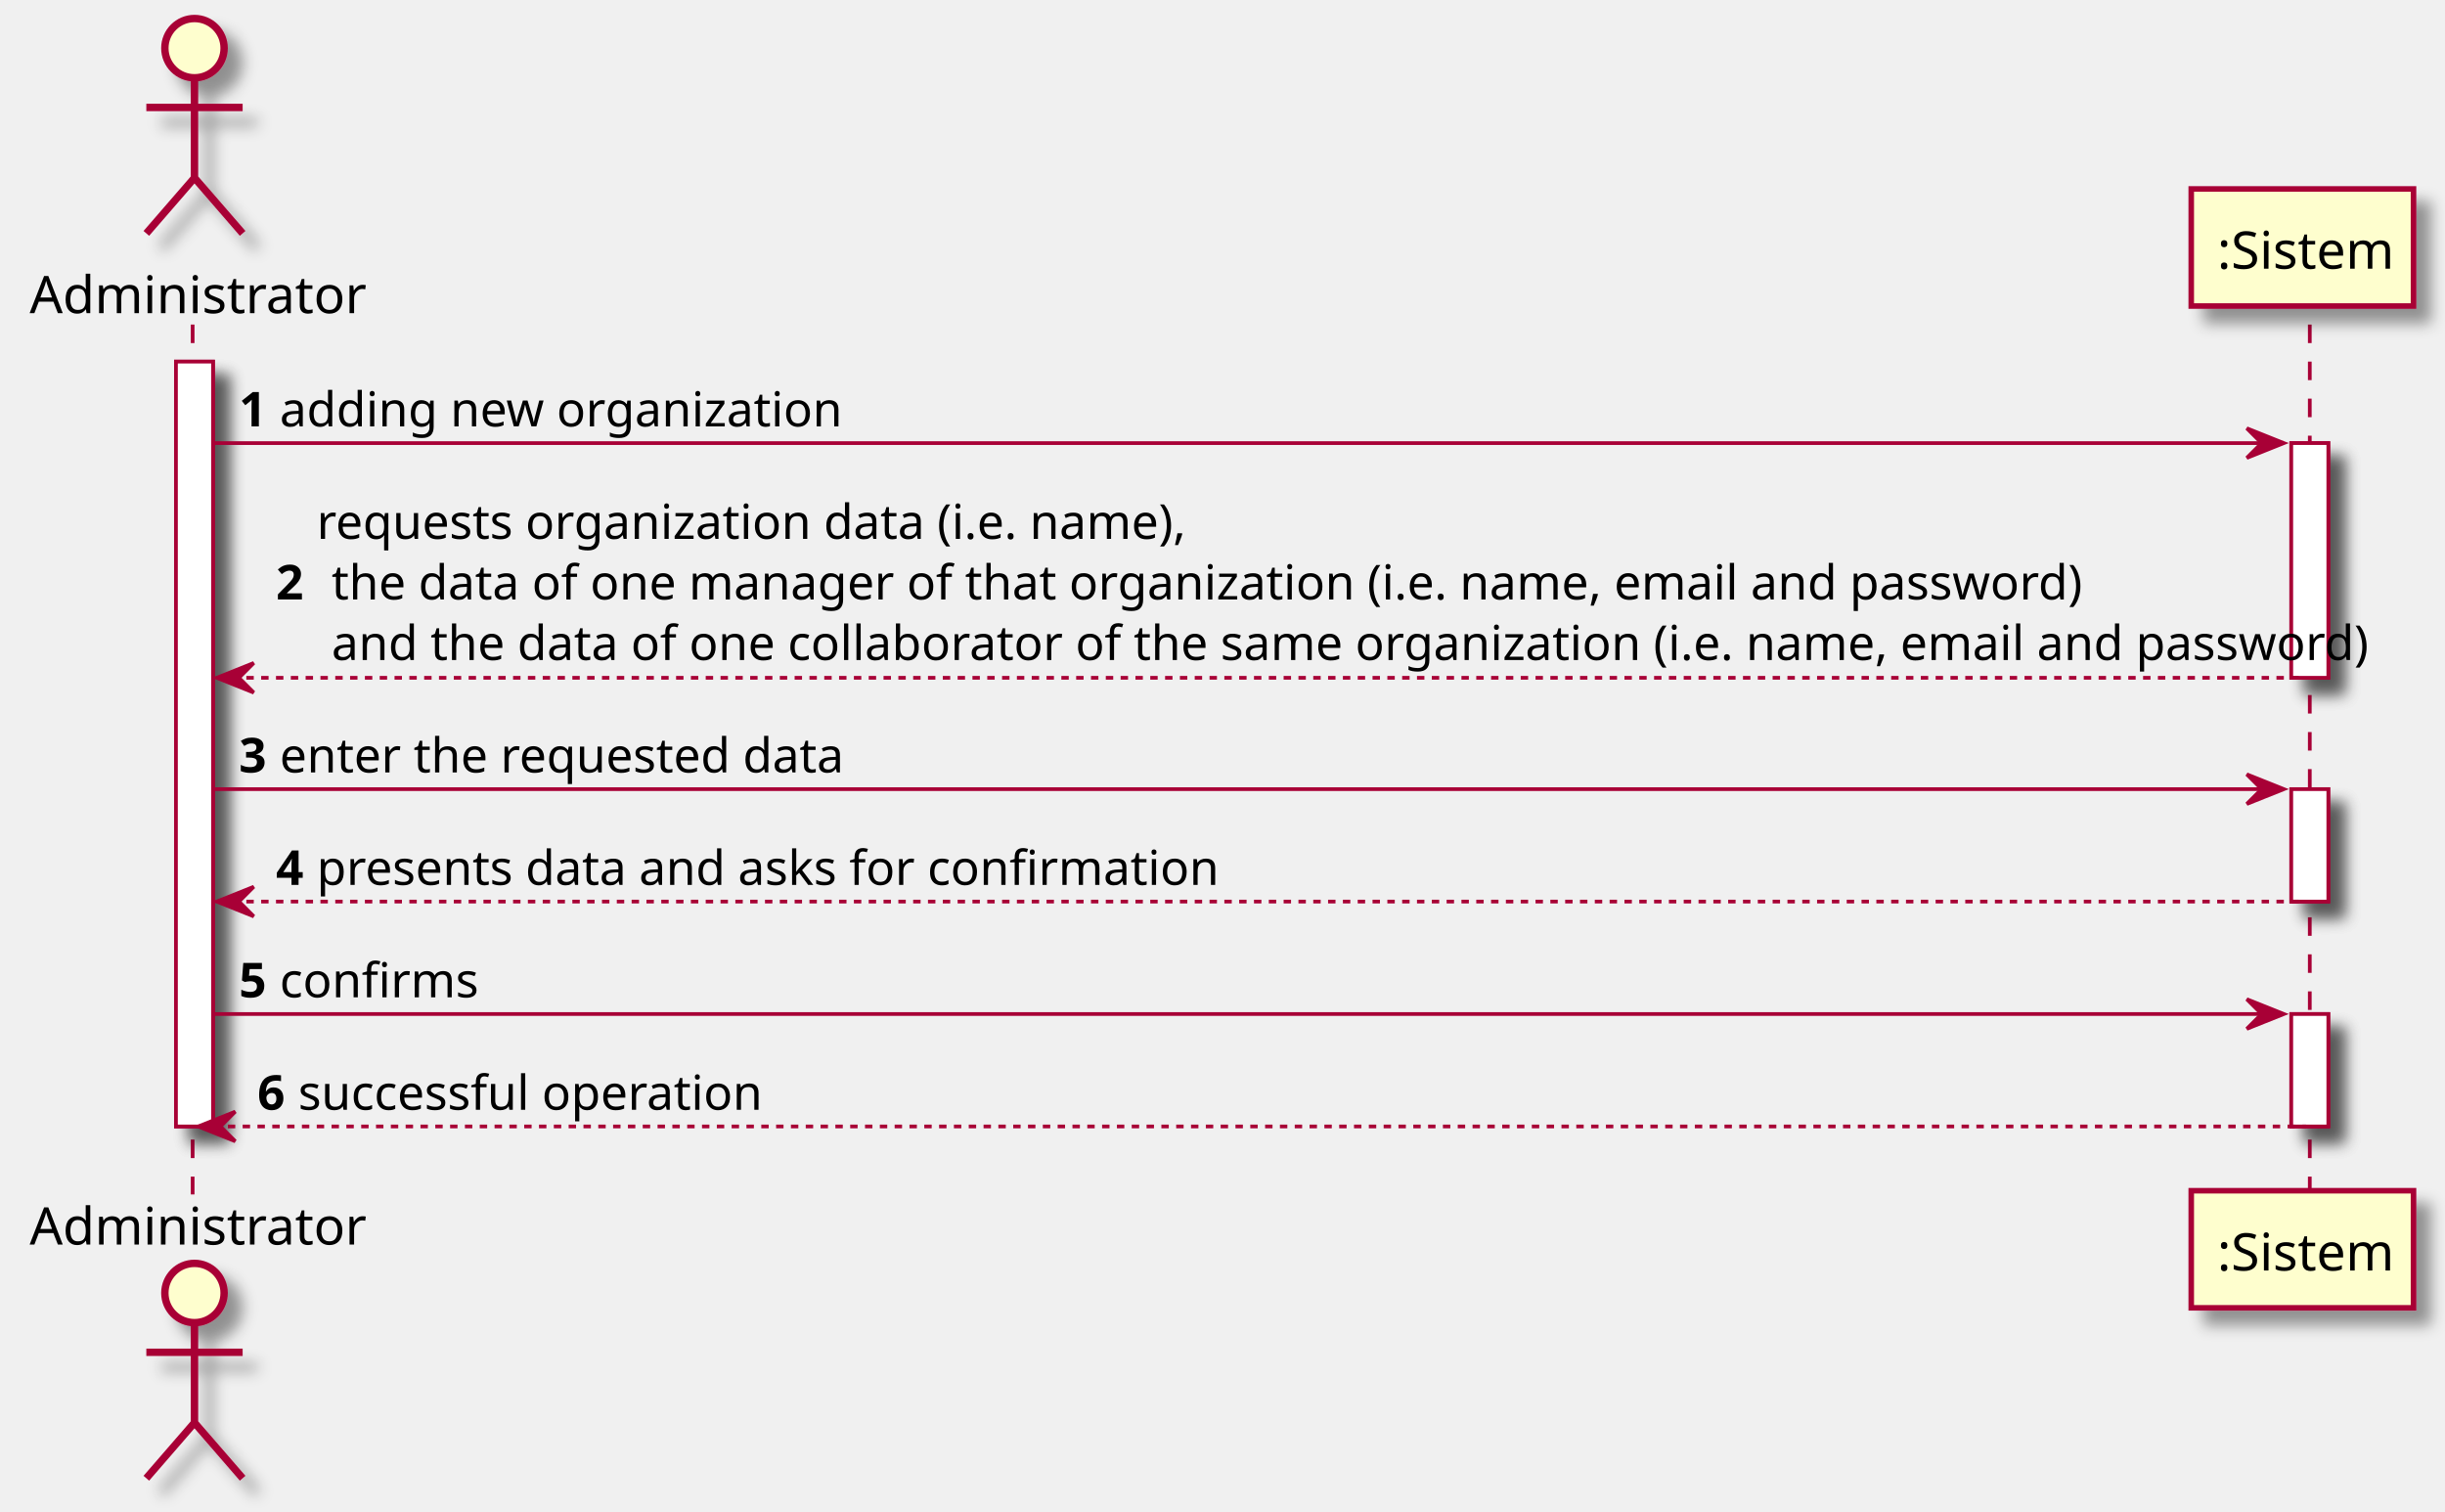
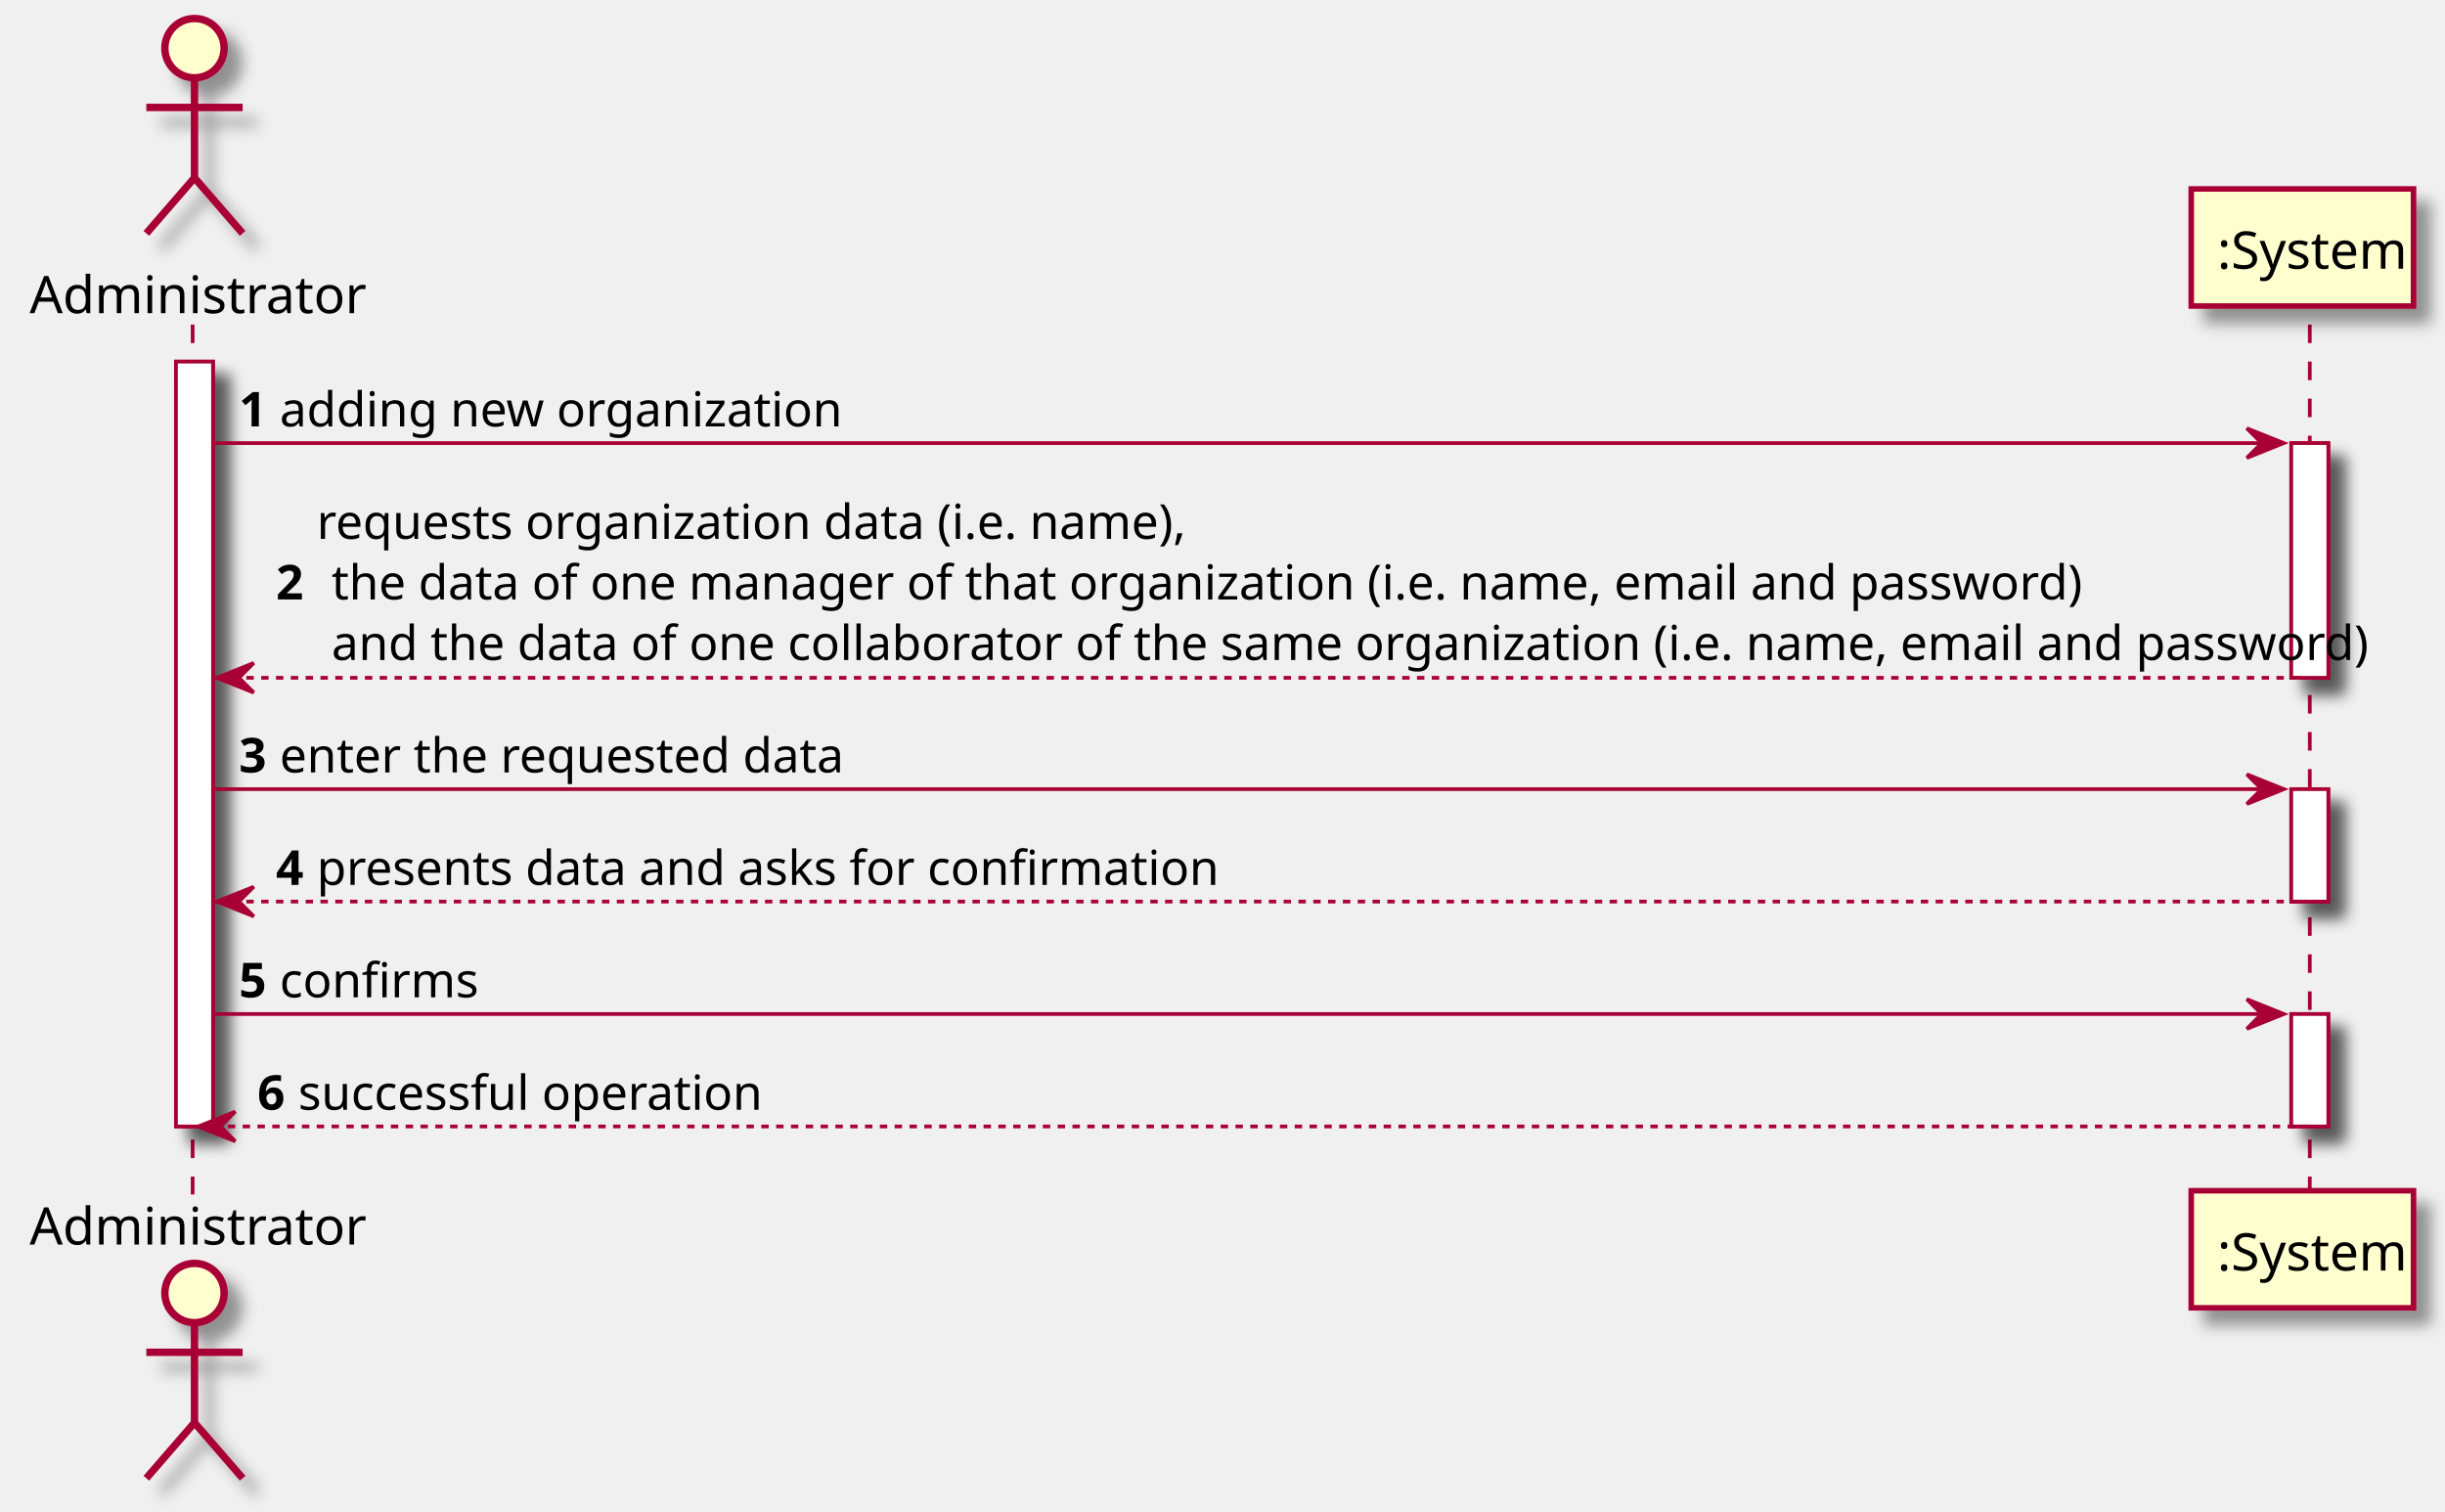
<svg xmlns="http://www.w3.org/2000/svg" contentScriptType="application/ecmascript" contentStyleType="text/css" height="408px" preserveAspectRatio="none" style="width:660px;height:408px;" version="1.1" viewBox="0 0 660 408" width="660px" zoomAndPan="magnify">
  <defs>
    <filter height="300%" id="f17lvtcsg5h4c7" width="300%" x="-1" y="-1">
      <feGaussianBlur result="blurOut" stdDeviation="2.0" />
      <feColorMatrix in="blurOut" result="blurOut2" type="matrix" values="0 0 0 0 0 0 0 0 0 0 0 0 0 0 0 0 0 0 .4 0" />
      <feOffset dx="4.0" dy="4.0" in="blurOut2" result="blurOut3" />
      <feBlend in="SourceGraphic" in2="blurOut3" mode="normal" />
    </filter>
  </defs>
  <g>
    <rect fill="#FFFFFF" filter="url(#f17lvtcsg5h4c7)" height="206.461" style="stroke: #A80036; stroke-width: 1.0;" width="10" x="47.5" y="97.609" />
    <rect fill="#FFFFFF" filter="url(#f17lvtcsg5h4c7)" height="63.352" style="stroke: #A80036; stroke-width: 1.0;" width="10" x="618.5" y="119.609" />
    <rect fill="#FFFFFF" filter="url(#f17lvtcsg5h4c7)" height="30.352" style="stroke: #A80036; stroke-width: 1.0;" width="10" x="618.5" y="213.016" />
    <rect fill="#FFFFFF" filter="url(#f17lvtcsg5h4c7)" height="30.352" style="stroke: #A80036; stroke-width: 1.0;" width="10" x="618.5" y="273.719" />
    <line style="stroke: #A80036; stroke-width: 1.0; stroke-dasharray: 5.0,5.0;" x1="52" x2="52" y1="87.609" y2="322.422" />
    <line style="stroke: #A80036; stroke-width: 1.0; stroke-dasharray: 5.0,5.0;" x1="623.5" x2="623.5" y1="87.609" y2="322.422" />
    <text fill="#000000" font-family="sans-serif" font-size="14" lengthAdjust="spacingAndGlyphs" textLength="83" x="8" y="84.533">Administrator</text>
    <ellipse cx="52.5" cy="13" fill="#FEFECE" filter="url(#f17lvtcsg5h4c7)" rx="8" ry="8" style="stroke: #A80036; stroke-width: 2.0;" />
    <path d="M52.5,21 L52.5,48 M39.5,29 L65.5,29 M52.5,48 L39.5,63 M52.5,48 L65.5,63 " fill="#FEFECE" filter="url(#f17lvtcsg5h4c7)" style="stroke: #A80036; stroke-width: 2.0;" />
    <text fill="#000000" font-family="sans-serif" font-size="14" lengthAdjust="spacingAndGlyphs" textLength="83" x="8" y="335.955">Administrator</text>
    <ellipse cx="52.5" cy="349.031" fill="#FEFECE" filter="url(#f17lvtcsg5h4c7)" rx="8" ry="8" style="stroke: #A80036; stroke-width: 2.0;" />
    <path d="M52.5,357.031 L52.5,384.031 M39.5,365.031 L65.5,365.031 M52.5,384.031 L39.5,399.031 M52.5,384.031 L65.5,399.031 " fill="#FEFECE" filter="url(#f17lvtcsg5h4c7)" style="stroke: #A80036; stroke-width: 2.0;" />
    <rect fill="#FEFECE" filter="url(#f17lvtcsg5h4c7)" height="31.609" style="stroke: #A80036; stroke-width: 1.5;" width="60" x="591.5" y="51" />
-     <text fill="#000000" font-family="sans-serif" font-size="14" lengthAdjust="spacingAndGlyphs" textLength="46" x="598.5" y="72.533">:Sistem</text>
+     <text fill="#000000" font-family="sans-serif" font-size="14" lengthAdjust="spacingAndGlyphs" textLength="46" x="598.5" y="72.533">:System</text>
    <rect fill="#FEFECE" filter="url(#f17lvtcsg5h4c7)" height="31.609" style="stroke: #A80036; stroke-width: 1.5;" width="60" x="591.5" y="321.422" />
-     <text fill="#000000" font-family="sans-serif" font-size="14" lengthAdjust="spacingAndGlyphs" textLength="46" x="598.5" y="342.955">:Sistem</text>
+     <text fill="#000000" font-family="sans-serif" font-size="14" lengthAdjust="spacingAndGlyphs" textLength="46" x="598.5" y="342.955">:System</text>
    <rect fill="#FFFFFF" filter="url(#f17lvtcsg5h4c7)" height="206.461" style="stroke: #A80036; stroke-width: 1.0;" width="10" x="47.5" y="97.609" />
    <rect fill="#FFFFFF" filter="url(#f17lvtcsg5h4c7)" height="63.352" style="stroke: #A80036; stroke-width: 1.0;" width="10" x="618.5" y="119.609" />
    <rect fill="#FFFFFF" filter="url(#f17lvtcsg5h4c7)" height="30.352" style="stroke: #A80036; stroke-width: 1.0;" width="10" x="618.5" y="213.016" />
    <rect fill="#FFFFFF" filter="url(#f17lvtcsg5h4c7)" height="30.352" style="stroke: #A80036; stroke-width: 1.0;" width="10" x="618.5" y="273.719" />
    <polygon fill="#A80036" points="606.5,115.609,616.5,119.609,606.5,123.609,610.5,119.609" style="stroke: #A80036; stroke-width: 1.0;" />
    <line style="stroke: #A80036; stroke-width: 1.0;" x1="57.5" x2="612.5" y1="119.609" y2="119.609" />
    <text fill="#000000" font-family="sans-serif" font-size="13" font-weight="bold" lengthAdjust="spacingAndGlyphs" textLength="7" x="64.5" y="115.105">1</text>
    <text fill="#000000" font-family="sans-serif" font-size="13" lengthAdjust="spacingAndGlyphs" textLength="139" x="75.5" y="115.105">adding new organization</text>
    <polygon fill="#A80036" points="68.5,178.961,58.5,182.961,68.5,186.961,64.5,182.961" style="stroke: #A80036; stroke-width: 1.0;" />
    <line style="stroke: #A80036; stroke-width: 1.0; stroke-dasharray: 2.0,2.0;" x1="62.5" x2="622.5" y1="182.961" y2="182.961" />
    <text fill="#000000" font-family="sans-serif" font-size="13" font-weight="bold" lengthAdjust="spacingAndGlyphs" textLength="7" x="74.5" y="161.808">2</text>
    <text fill="#000000" font-family="sans-serif" font-size="13" lengthAdjust="spacingAndGlyphs" textLength="223" x="85.5" y="145.456">requests organization data (i.e. name),</text>
    <text fill="#000000" font-family="sans-serif" font-size="13" lengthAdjust="spacingAndGlyphs" textLength="443" x="89.5" y="161.808">the data of one manager of that organization (i.e. name, email and password)</text>
    <text fill="#000000" font-family="sans-serif" font-size="13" lengthAdjust="spacingAndGlyphs" textLength="522" x="89.5" y="178.159">and  the data of one collaborator of the same organization  (i.e. name, email and password)</text>
    <polygon fill="#A80036" points="606.5,209.016,616.5,213.016,606.5,217.016,610.5,213.016" style="stroke: #A80036; stroke-width: 1.0;" />
    <line style="stroke: #A80036; stroke-width: 1.0;" x1="57.5" x2="612.5" y1="213.016" y2="213.016" />
    <text fill="#000000" font-family="sans-serif" font-size="13" font-weight="bold" lengthAdjust="spacingAndGlyphs" textLength="7" x="64.5" y="208.511">3</text>
    <text fill="#000000" font-family="sans-serif" font-size="13" lengthAdjust="spacingAndGlyphs" textLength="141" x="75.5" y="208.511">enter the requested data</text>
    <polygon fill="#A80036" points="68.5,239.367,58.5,243.367,68.5,247.367,64.5,243.367" style="stroke: #A80036; stroke-width: 1.0;" />
    <line style="stroke: #A80036; stroke-width: 1.0; stroke-dasharray: 2.0,2.0;" x1="62.5" x2="622.5" y1="243.367" y2="243.367" />
    <text fill="#000000" font-family="sans-serif" font-size="13" font-weight="bold" lengthAdjust="spacingAndGlyphs" textLength="7" x="74.5" y="238.862">4</text>
    <text fill="#000000" font-family="sans-serif" font-size="13" lengthAdjust="spacingAndGlyphs" textLength="228" x="85.5" y="238.862">presents data and asks for confirmation</text>
    <polygon fill="#A80036" points="606.5,269.719,616.5,273.719,606.5,277.719,610.5,273.719" style="stroke: #A80036; stroke-width: 1.0;" />
    <line style="stroke: #A80036; stroke-width: 1.0;" x1="57.5" x2="612.5" y1="273.719" y2="273.719" />
    <text fill="#000000" font-family="sans-serif" font-size="13" font-weight="bold" lengthAdjust="spacingAndGlyphs" textLength="7" x="64.5" y="269.214">5</text>
    <text fill="#000000" font-family="sans-serif" font-size="13" lengthAdjust="spacingAndGlyphs" textLength="49" x="75.5" y="269.214">confirms</text>
    <polygon fill="#A80036" points="63.5,300.07,53.5,304.07,63.5,308.07,59.5,304.07" style="stroke: #A80036; stroke-width: 1.0;" />
    <line style="stroke: #A80036; stroke-width: 1.0; stroke-dasharray: 2.0,2.0;" x1="57.5" x2="622.5" y1="304.07" y2="304.07" />
    <text fill="#000000" font-family="sans-serif" font-size="13" font-weight="bold" lengthAdjust="spacingAndGlyphs" textLength="7" x="69.5" y="299.565">6</text>
    <text fill="#000000" font-family="sans-serif" font-size="13" lengthAdjust="spacingAndGlyphs" textLength="119" x="80.5" y="299.565">successful operation</text>
  </g>
</svg>
